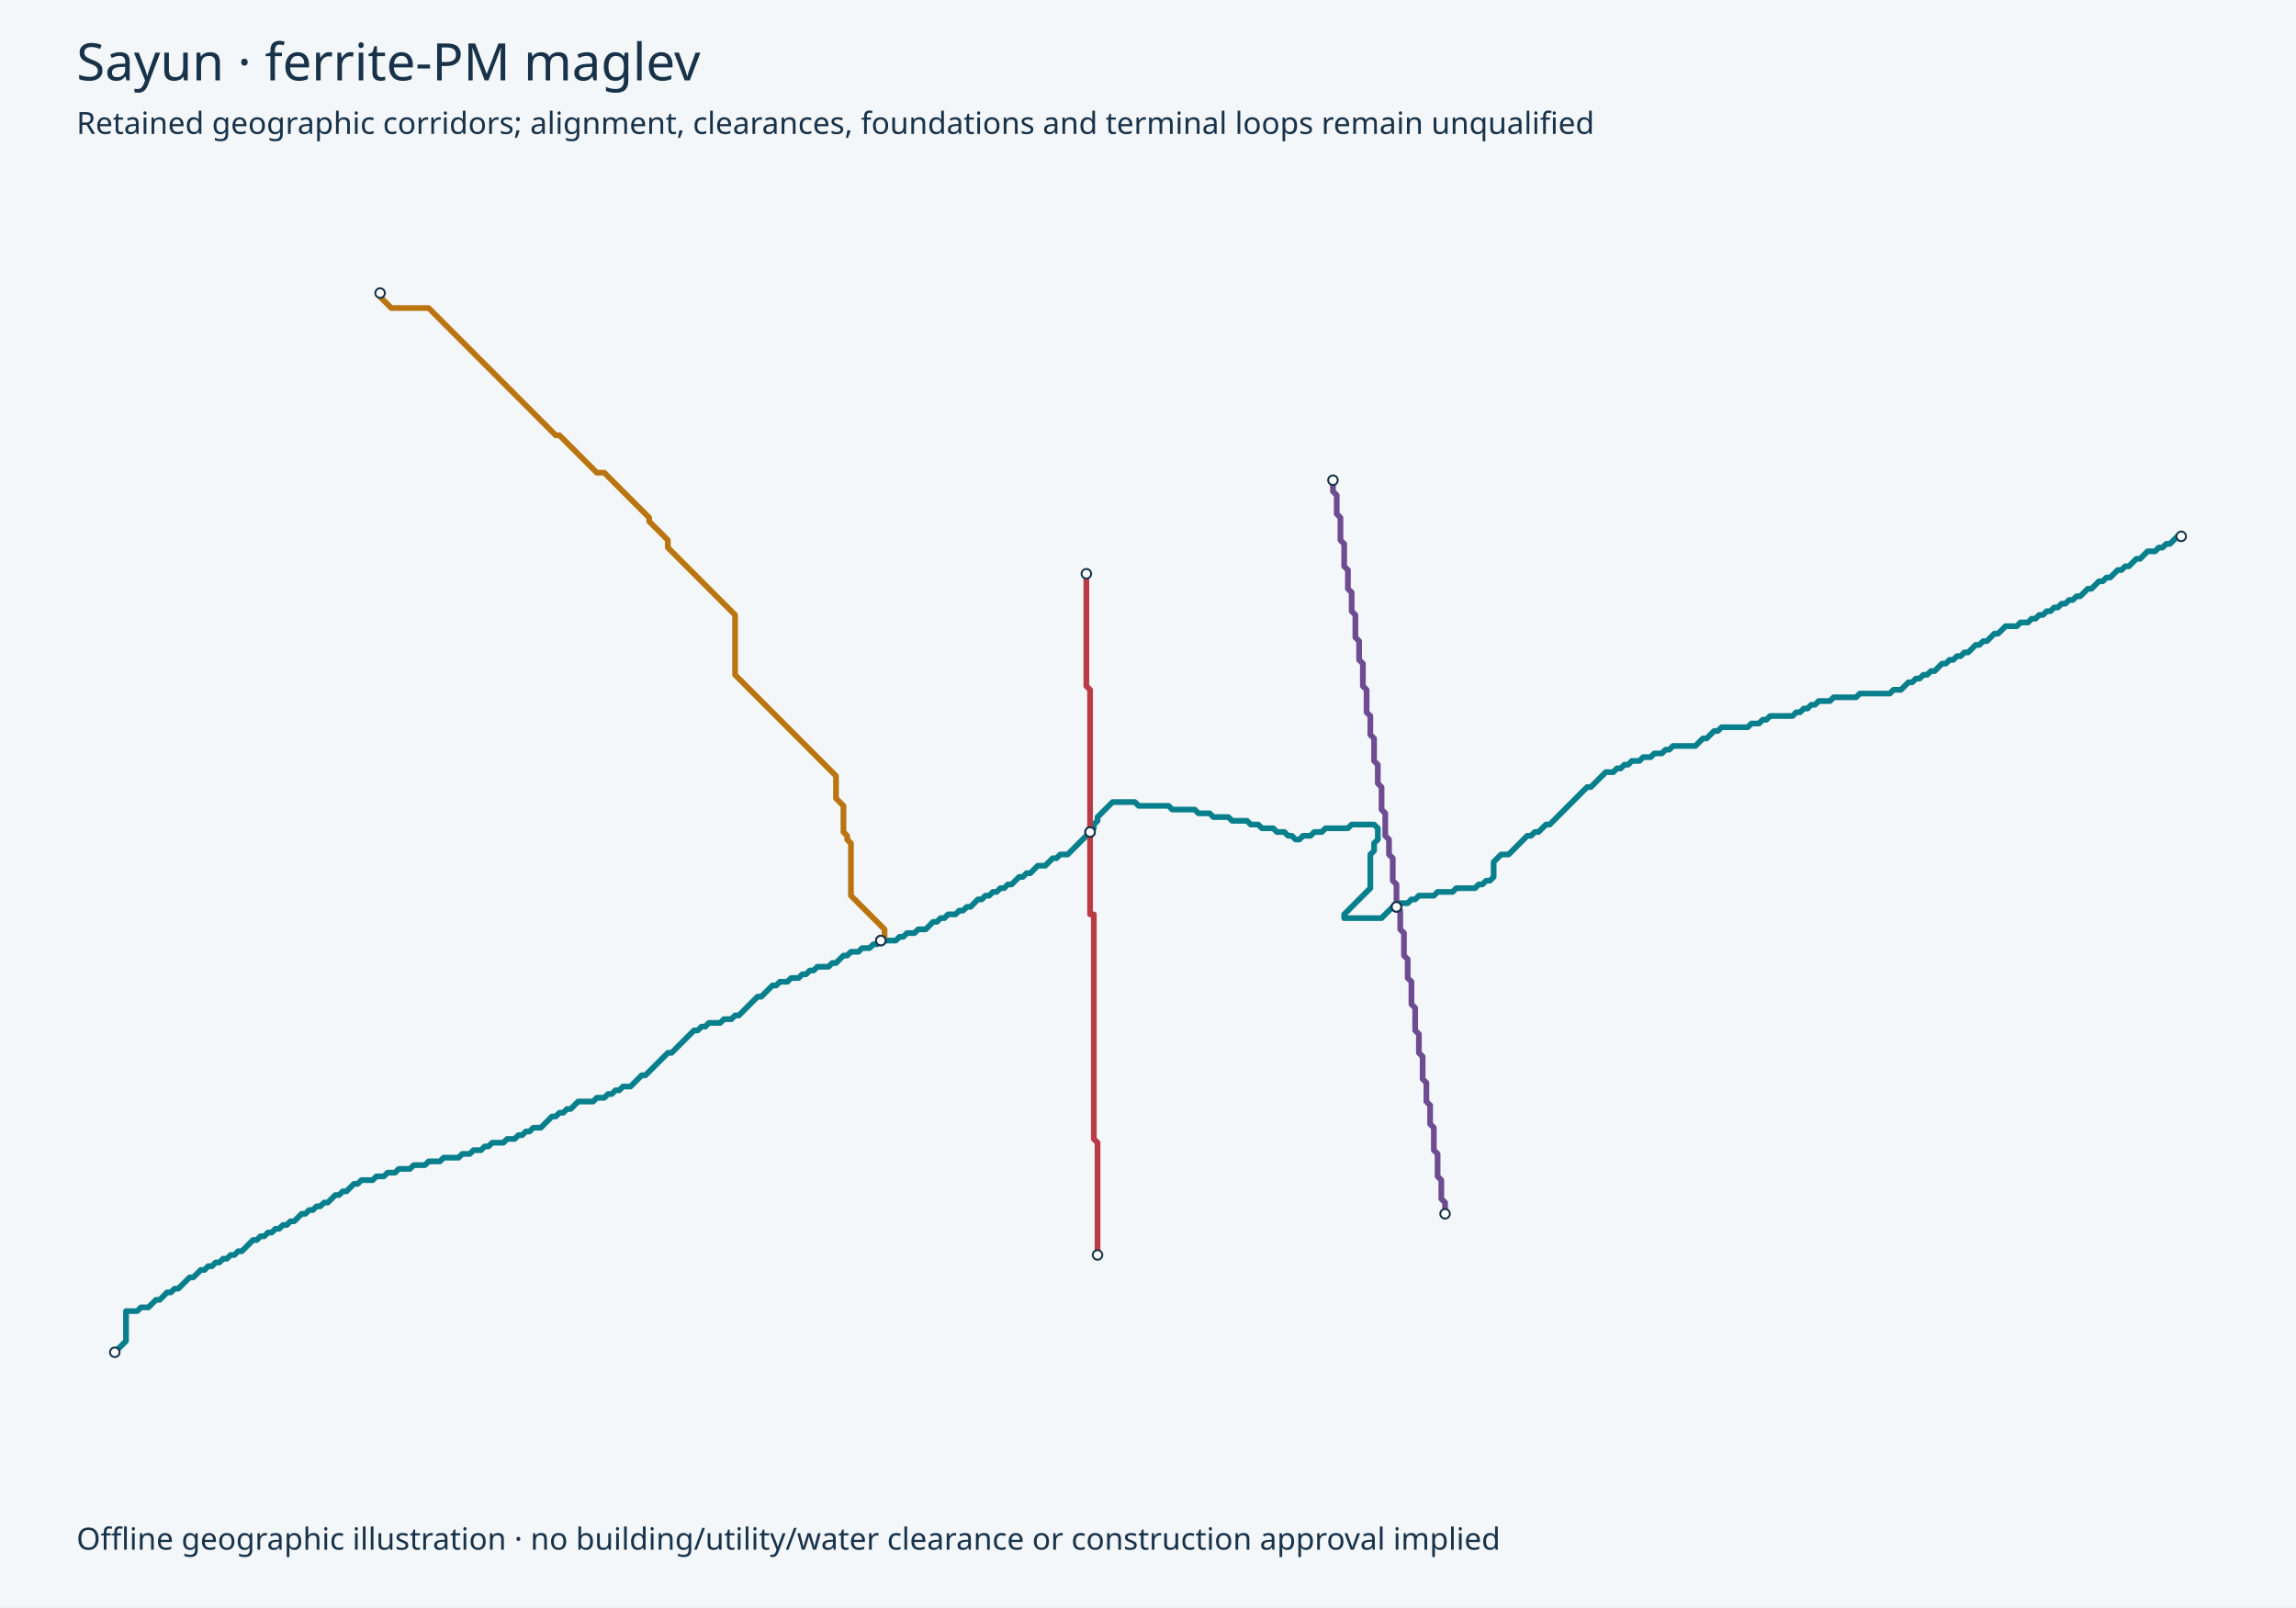
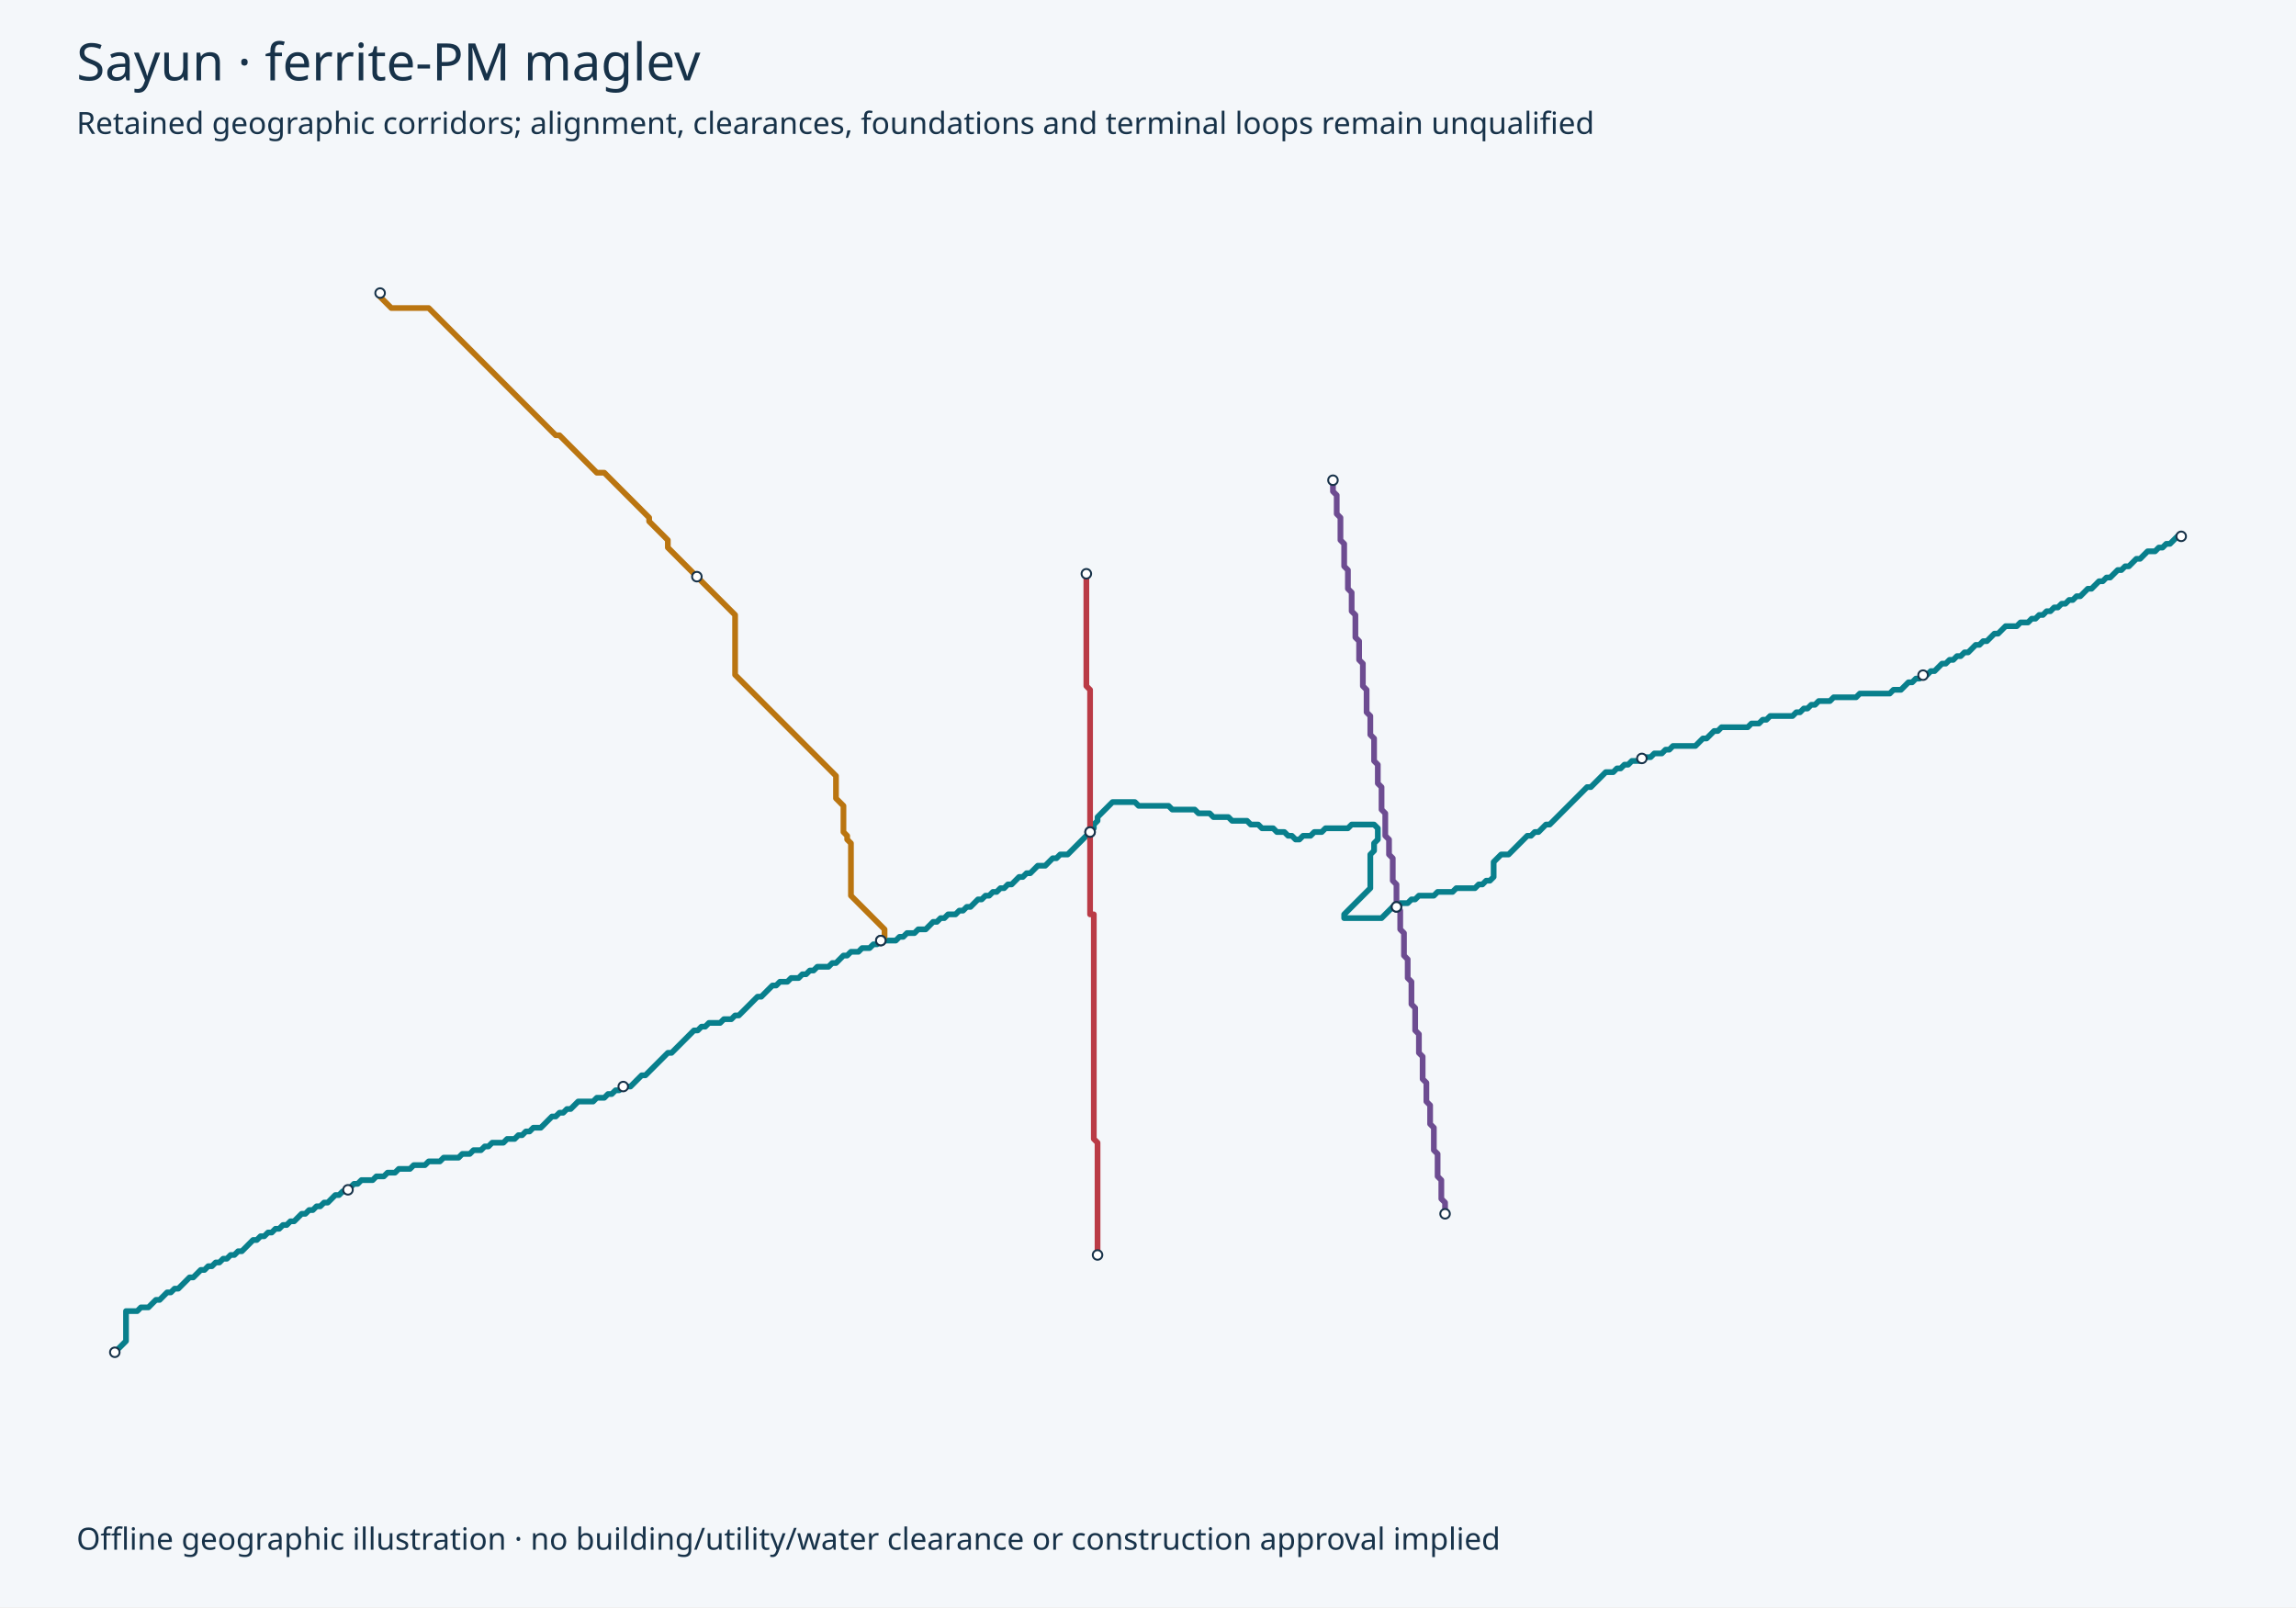
<svg xmlns="http://www.w3.org/2000/svg" width="1200" height="840" viewBox="0 0 1200 840" role="img">
  <rect width="1200" height="840" fill="#f4f7fa" />
  <g font-family="sans-serif" fill="#173249">
    <text x="40" y="42" font-size="27">Sayun · ferrite-PM maglev</text>
    <text x="40" y="70" font-size="16">Retained geographic corridors; alignment, clearances, foundations and terminal loops remain unqualified</text>
  </g>
  <polyline points="1140.00,280.34 1138.05,280.34 1134.14,284.25 1132.19,284.25 1130.24,286.21 1128.28,286.21 1126.33,288.17 1122.42,288.17 1118.52,292.08 1116.56,292.08 1112.66,295.99 1110.71,295.99 1108.75,297.95 1106.80,297.95 1102.89,301.86 1100.94,301.86 1098.99,303.82 1097.03,303.82 1093.13,307.73 1091.18,307.73 1087.27,311.64 1085.32,311.64 1083.36,313.60 1081.41,313.60 1079.46,315.56 1077.50,315.56 1075.55,317.51 1073.60,317.51 1071.65,319.47 1069.69,319.47 1067.74,321.42 1065.79,321.42 1063.83,323.38 1061.88,323.38 1059.93,325.34 1056.02,325.34 1054.07,327.29 1048.21,327.29 1044.30,331.21 1042.35,331.21 1038.44,335.12 1036.49,335.12 1034.54,337.07 1032.59,337.07 1028.68,340.99 1026.73,340.99 1024.77,342.94 1022.82,342.94 1020.87,344.90 1018.92,344.90 1016.96,346.86 1015.01,346.86 1011.10,350.77 1009.15,350.77 1007.20,352.73 1005.24,352.73 1003.29,354.68 1001.34,354.68 999.39,356.64 997.43,356.64 993.53,360.55 989.62,360.55 987.67,362.51 972.04,362.51 970.09,364.46 958.37,364.46 956.42,366.42 950.56,366.42 948.61,368.38 946.65,368.38 944.70,370.33 942.75,370.33 940.80,372.29 938.84,372.29 936.89,374.24 925.17,374.24 923.22,376.20 921.27,376.20 919.31,378.16 915.41,378.16 913.45,380.11 899.78,380.11 897.83,382.07 895.88,382.07 891.97,385.98 890.02,385.98 886.11,389.90 874.39,389.90 872.44,391.85 870.49,391.85 868.54,393.81 864.63,393.81 862.68,395.76 858.77,395.76 856.82,397.72 852.91,397.72 850.96,399.68 849.01,399.68 847.05,401.63 845.10,401.63 843.15,403.59 839.24,403.59 831.43,411.41 829.48,411.41 809.95,430.98 807.99,430.98 804.09,434.89 802.13,434.89 800.18,436.85 798.23,436.85 788.46,446.63 784.56,446.63 780.65,450.54 780.65,458.37 778.70,460.32 776.75,460.32 774.79,462.28 772.84,462.28 770.89,464.24 761.12,464.24 759.17,466.19 751.36,466.19 749.40,468.15 741.59,468.15 739.64,470.10 737.69,470.10 735.73,472.06 731.83,472.06 729.87,474.02 727.92,474.02 722.06,479.89 702.53,479.89 702.53,477.93 716.20,464.24 716.20,446.63 718.16,444.67 718.16,440.76 720.11,438.80 720.11,432.93 718.16,430.98 706.44,430.98 704.48,432.93 692.77,432.93 690.81,434.89 686.91,434.89 684.95,436.85 681.05,436.85 679.10,438.80 677.14,438.80 675.19,436.85 673.24,436.85 671.28,434.89 667.38,434.89 665.42,432.93 659.57,432.93 657.61,430.98 653.71,430.98 651.75,429.02 643.94,429.02 641.99,427.07 634.18,427.07 632.22,425.11 626.37,425.11 624.41,423.15 612.69,423.15 610.74,421.20 595.12,421.20 593.16,419.24 581.45,419.24 573.63,427.07 573.63,429.02 571.68,430.98 571.68,432.93 558.01,446.63 554.10,446.63 552.15,448.59 550.20,448.59 546.29,452.50 542.39,452.50 538.48,456.41 536.53,456.41 534.58,458.37 532.62,458.37 528.72,462.28 526.76,462.28 524.81,464.24 522.86,464.24 520.90,466.19 518.95,466.19 517.00,468.15 515.05,468.15 513.09,470.10 511.14,470.10 507.23,474.02 505.28,474.02 503.33,475.97 501.37,475.97 499.42,477.93 495.52,477.93 493.56,479.89 491.61,479.89 489.66,481.84 487.70,481.84 483.80,485.76 479.89,485.76 477.94,487.71 474.03,487.71 472.08,489.67 470.13,489.67 468.17,491.62 460.36,491.62 458.41,493.58 456.46,493.58 454.50,495.54 450.60,495.54 448.64,497.49 444.74,497.49 442.78,499.45 440.83,499.45 436.93,503.36 434.97,503.36 433.02,505.32 427.16,505.32 425.21,507.27 423.25,507.27 421.30,509.23 419.35,509.23 417.40,511.19 413.49,511.19 411.54,513.14 407.63,513.14 405.68,515.10 403.73,515.10 397.87,520.97 395.91,520.97 386.15,530.75 384.20,530.75 382.24,532.71 378.34,532.71 376.38,534.66 370.52,534.66 368.57,536.62 366.62,536.62 364.67,538.58 362.71,538.58 350.99,550.31 349.04,550.31 337.32,562.05 335.37,562.05 329.51,567.92 325.61,567.92 323.65,569.88 321.70,569.88 319.75,571.83 317.79,571.83 315.84,573.79 311.93,573.79 309.98,575.75 302.17,575.75 298.26,579.66 296.31,579.66 294.36,581.61 292.41,581.61 290.45,583.57 288.50,583.57 282.64,589.44 278.73,589.44 276.78,591.40 274.83,591.40 272.88,593.35 270.92,593.35 268.97,595.31 265.06,595.31 263.11,597.27 257.25,597.27 255.30,599.22 253.35,599.22 251.39,601.18 247.49,601.18 245.53,603.13 241.63,603.13 239.67,605.09 231.86,605.09 229.91,607.05 224.05,607.05 222.10,609.00 216.24,609.00 214.29,610.96 208.43,610.96 206.47,612.92 202.57,612.92 200.61,614.87 196.71,614.87 194.76,616.83 188.90,616.83 186.94,618.78 184.99,618.78 181.08,622.70 179.13,622.70 177.18,624.65 175.23,624.65 171.32,628.57 169.37,628.57 167.41,630.52 165.46,630.52 163.51,632.48 161.56,632.48 159.60,634.44 157.65,634.44 153.74,638.35 151.79,638.35 149.84,640.30 147.88,640.30 145.93,642.26 143.98,642.26 142.03,644.22 140.07,644.22 138.12,646.17 136.17,646.17 134.21,648.13 132.26,648.13 126.40,654.00 124.45,654.00 122.50,655.95 120.54,655.95 118.59,657.91 116.64,657.91 114.68,659.87 112.73,659.87 110.78,661.82 108.82,661.82 106.87,663.78 104.92,663.78 101.01,667.69 99.06,667.69 93.20,673.56 91.25,673.56 89.29,675.52 87.34,675.52 83.44,679.43 81.48,679.43 77.58,683.34 73.67,683.34 71.72,685.30 65.86,685.30 65.86,700.95 60.00,706.82" stroke="#087f8c" fill="none" stroke-width="3" stroke-linejoin="round" />
  <polyline points="573.63,655.95 573.63,597.27 571.68,595.31 571.68,477.93 569.73,477.93 569.73,360.55 567.78,358.59 567.78,299.90" stroke="#ba3b46" fill="none" stroke-width="3" stroke-linejoin="round" />
  <polyline points="755.26,634.44 755.26,628.57 753.31,626.61 753.31,616.83 751.36,614.87 751.36,603.13 749.40,601.18 749.40,589.44 747.45,587.48 747.45,577.70 745.50,575.75 745.50,565.96 743.54,564.01 743.54,552.27 741.59,550.31 741.59,540.53 739.64,538.58 739.64,526.84 737.69,524.88 737.69,513.14 735.73,511.19 735.73,501.41 733.78,499.45 733.78,487.71 731.83,485.76 731.83,475.97 729.87,474.02 729.87,462.28 727.92,460.32 727.92,448.59 725.97,446.63 725.97,438.80 724.01,436.85 724.01,425.11 722.06,423.15 722.06,411.41 720.11,409.46 720.11,399.68 718.16,397.72 718.16,385.98 716.20,384.03 716.20,374.24 714.25,372.29 714.25,360.55 712.30,358.59 712.30,346.86 710.34,344.90 710.34,335.12 708.39,333.16 708.39,321.42 706.44,319.47 706.44,309.69 704.48,307.73 704.48,297.95 702.53,295.99 702.53,284.25 700.58,282.30 700.58,270.56 698.63,268.60 698.63,258.82 696.67,256.87 696.67,251.00" stroke="#6d4c91" fill="none" stroke-width="3" stroke-linejoin="round" />
  <polyline points="460.36,491.62 462.31,489.67 462.31,485.76 444.74,468.15 444.74,440.76 442.78,438.80 442.78,436.85 440.83,434.89 440.83,421.20 436.93,417.28 436.93,405.55 384.20,352.73 384.20,321.42 349.04,286.21 349.04,282.30 339.28,272.52 339.28,270.56 321.70,252.95 315.84,247.08 311.93,247.08 292.41,227.52 290.45,227.52 224.05,161.01 204.52,161.01 198.66,155.14 198.66,153.18" stroke="#ba7510" fill="none" stroke-width="3" stroke-linejoin="round" />
  <circle cx="1140.00" cy="280.34" r="2.5" fill="white" stroke="#173249" />
+   <circle cx="1005.08" cy="352.89" r="2.5" fill="white" stroke="#173249" />
+   <circle cx="858.12" cy="396.42" r="2.5" fill="white" stroke="#173249" />
  <circle cx="729.87" cy="474.02" r="2.5" fill="white" stroke="#173249" />
  <circle cx="569.73" cy="434.89" r="2.5" fill="white" stroke="#173249" />
  <circle cx="460.36" cy="491.62" r="2.5" fill="white" stroke="#173249" />
+   <circle cx="325.74" cy="567.92" r="2.5" fill="white" stroke="#173249" />
+   <circle cx="181.88" cy="621.90" r="2.5" fill="white" stroke="#173249" />
  <circle cx="60.00" cy="706.82" r="2.5" fill="white" stroke="#173249" />
  <circle cx="573.63" cy="655.95" r="2.5" fill="white" stroke="#173249" />
  <circle cx="569.73" cy="434.89" r="2.5" fill="white" stroke="#173249" />
  <circle cx="567.78" cy="299.90" r="2.5" fill="white" stroke="#173249" />
  <circle cx="755.26" cy="634.44" r="2.5" fill="white" stroke="#173249" />
  <circle cx="729.87" cy="474.02" r="2.5" fill="white" stroke="#173249" />
  <circle cx="696.67" cy="251.00" r="2.5" fill="white" stroke="#173249" />
  <circle cx="460.36" cy="491.62" r="2.5" fill="white" stroke="#173249" />
+   <circle cx="364.22" cy="301.41" r="2.5" fill="white" stroke="#173249" />
  <circle cx="198.66" cy="153.18" r="2.5" fill="white" stroke="#173249" />
  <text x="40" y="810" font-family="sans-serif" font-size="16" fill="#173249">Offline geographic illustration · no building/utility/water clearance or construction approval implied</text>
</svg>
